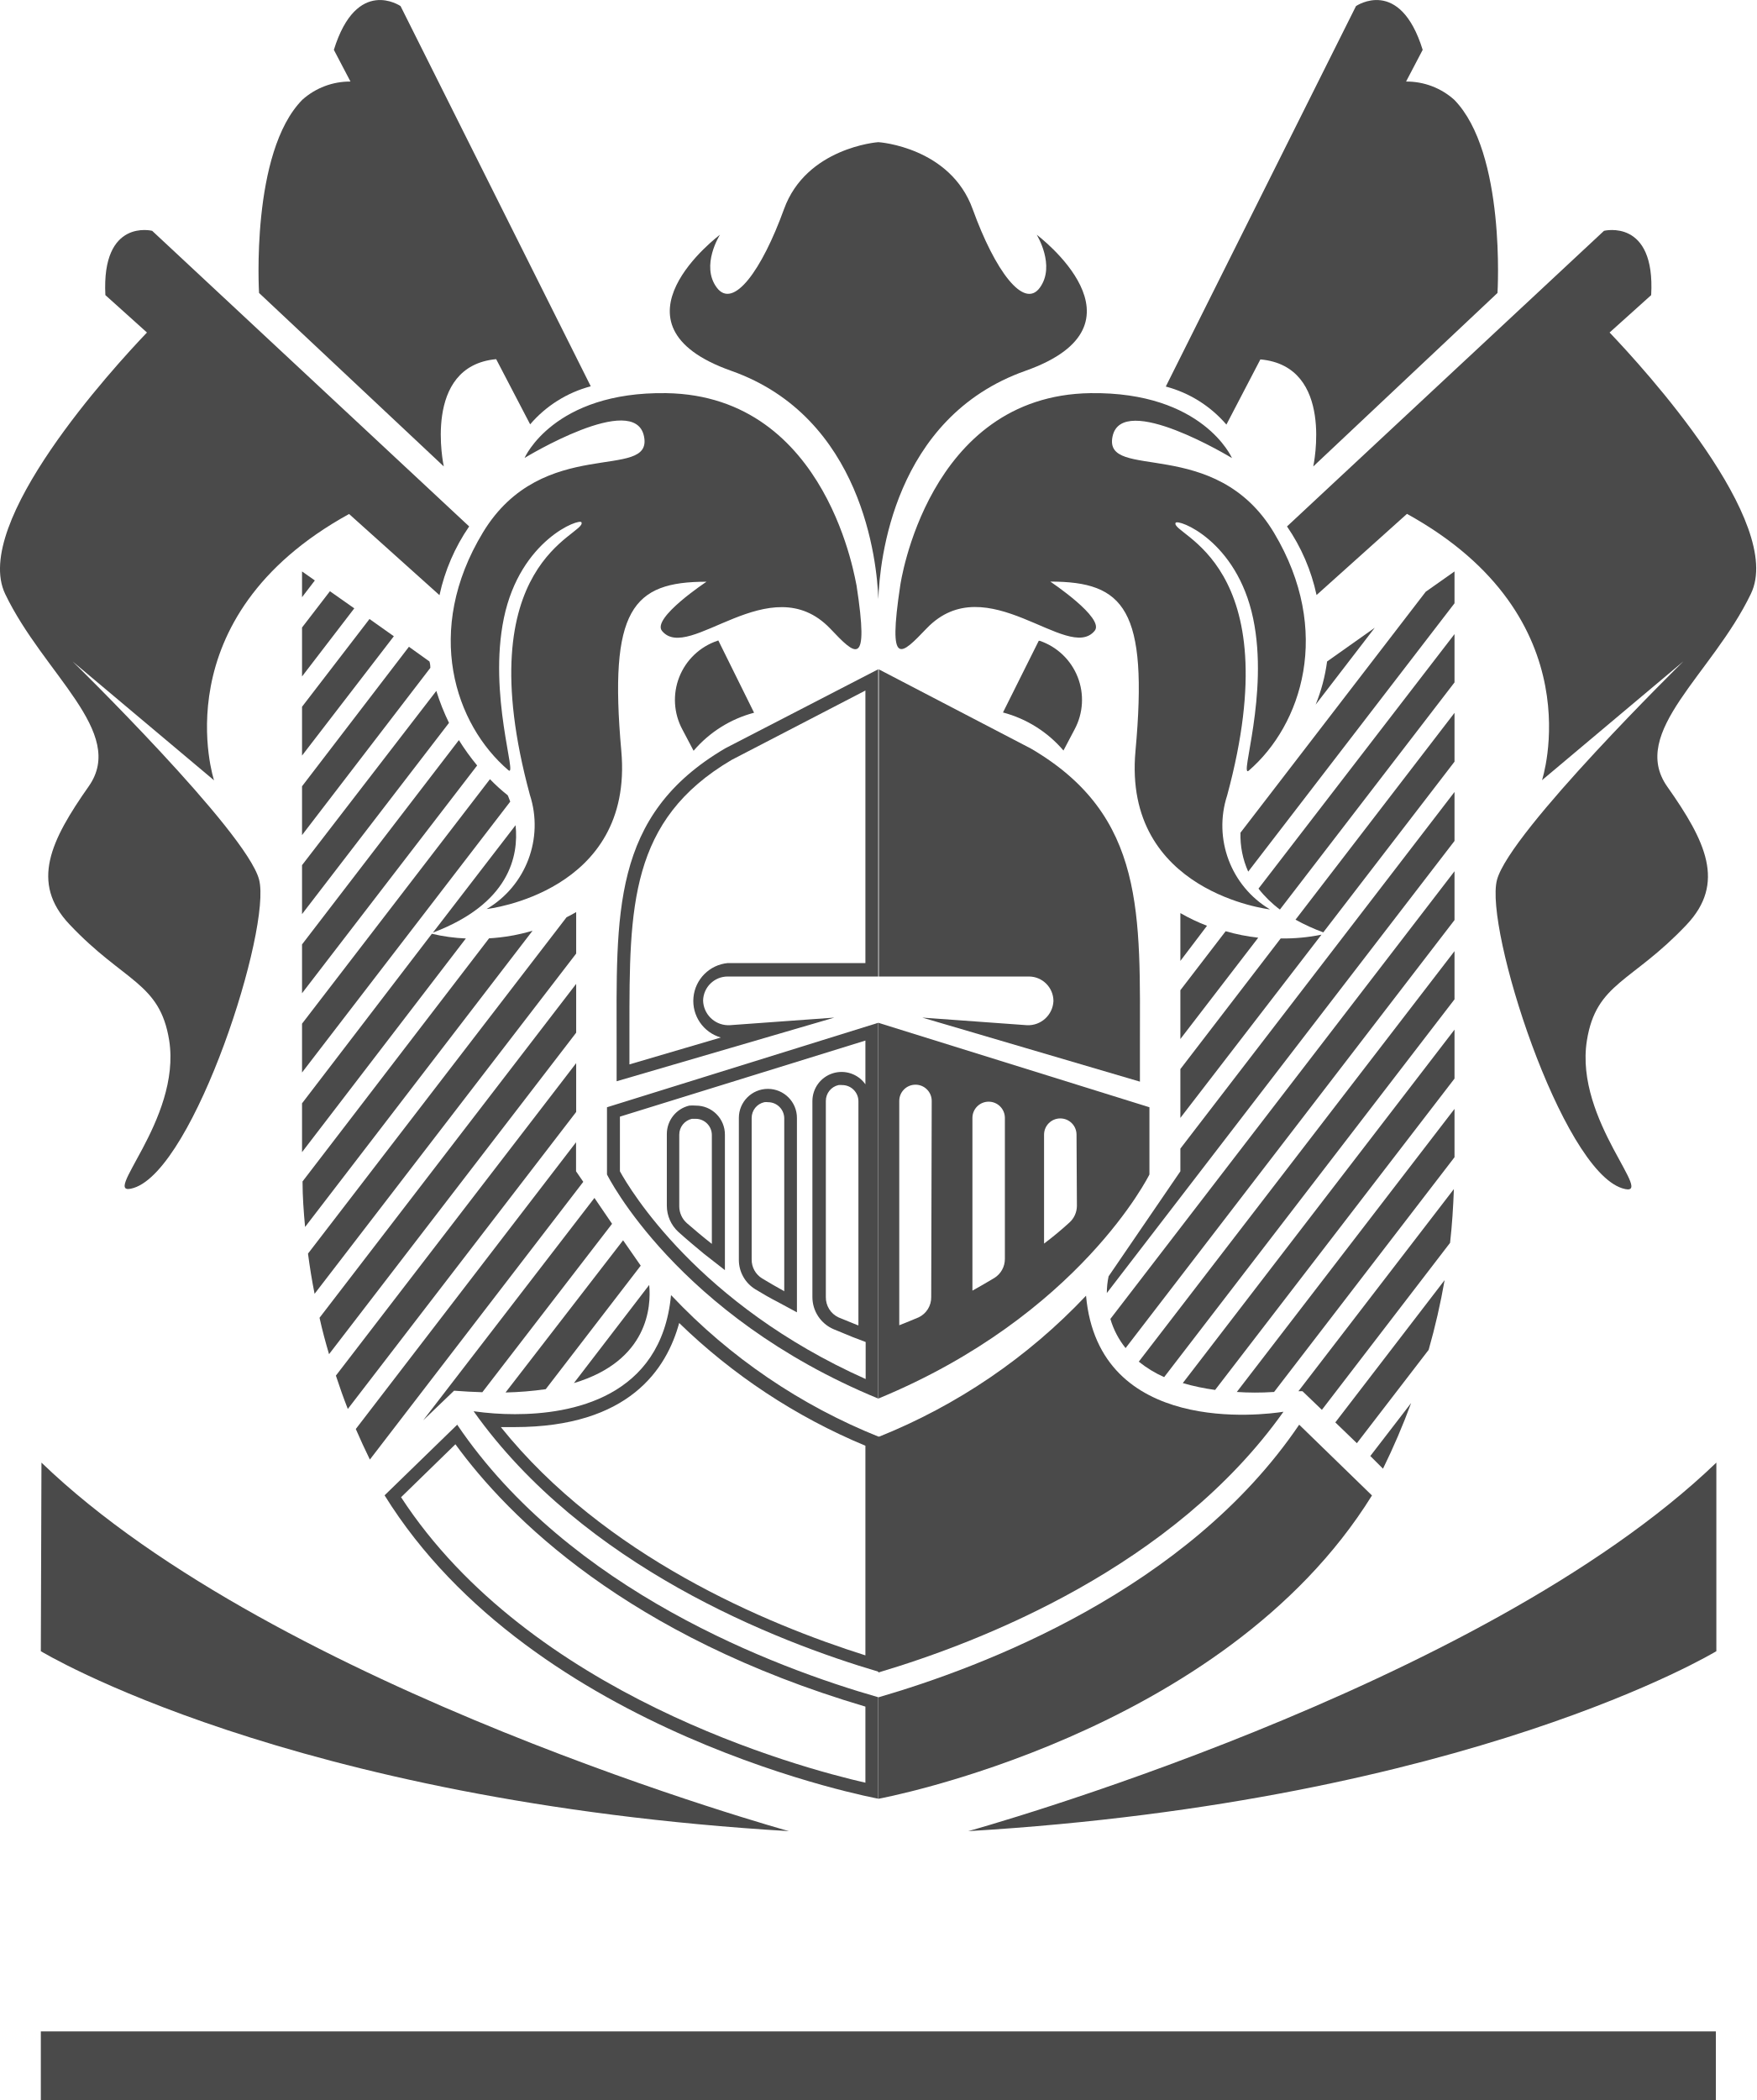
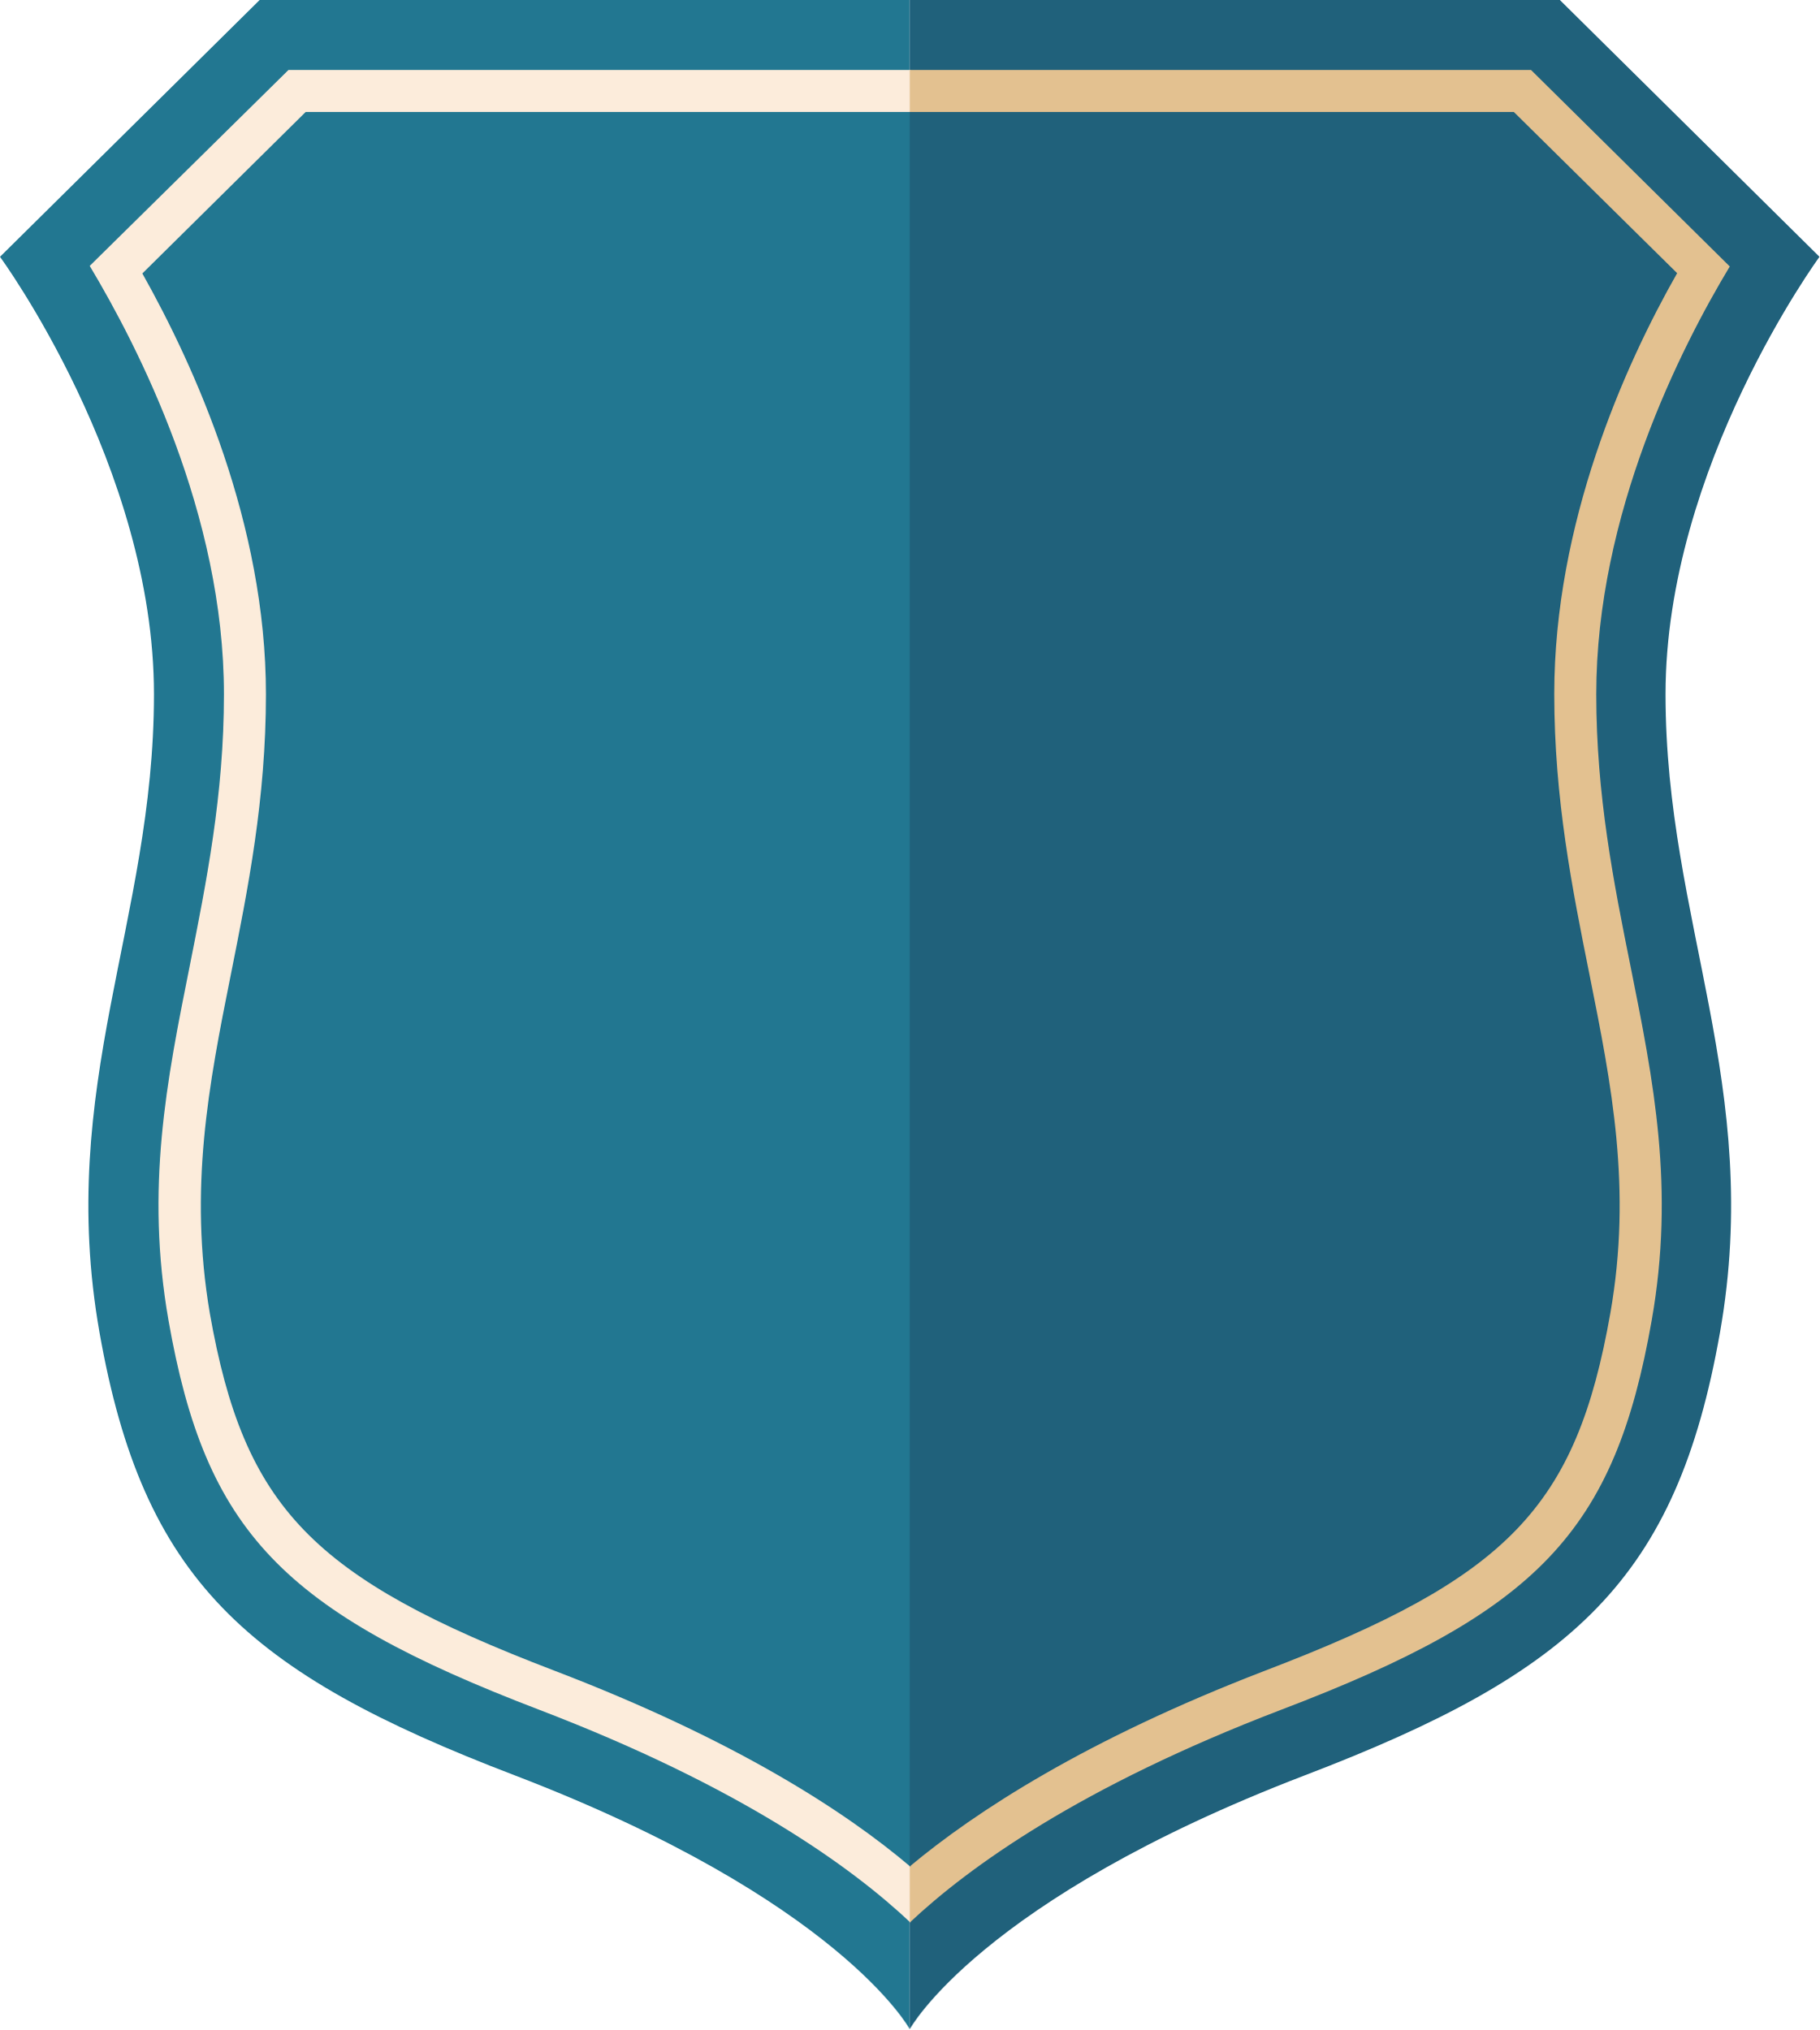
- <svg xmlns="http://www.w3.org/2000/svg" viewBox="0 0 138.53 165.59">
+ <svg xmlns="http://www.w3.org/2000/svg" viewBox="0 0 130 145">
  <defs>
-     <style>.cls-1{fill:#4A4A4A;}</style>
+     <style>.cls-1{fill:#227791;}.cls-2{fill:#20617b;}.cls-3{fill:#fcecdb;}.cls-4{fill:#e3c190;}</style>
  </defs>
  <g id="Capa_2" data-name="Capa 2">
    <g id="OBJECTS">
-       <path class="cls-1" d="M68.25,54.45V75.94H57.39a3,3,0,0,0-.54,5.87l-7.21,2.12V81.1c0-9.55,0-16.44,8.06-21.18l10.55-5.47m1-1.67L57.21,59c-9.07,5.31-8.58,13.1-8.58,23.62v2.64L65.8,80.24l-8.26.6h-.15a2,2,0,0,1-1.94-1.95h0A1.94,1.94,0,0,1,57.39,77H69.26V52.78Z" />
-       <path class="cls-1" d="M53.54,104.3A47,47,0,0,0,68.25,114v16.53c-7.85-2.48-20.57-7.81-28.75-18q.51,0,1.08,0c9,0,12-4.54,13-8.27m-.66-2.13c-.77,8.11-7.91,9.38-12.3,9.38a23.19,23.19,0,0,1-3.27-.23c8.67,12.21,23.76,18.13,32,20.56V113.31a46,46,0,0,1-16.38-11.14Z" />
-       <path class="cls-1" d="M35.92,113.89c4.18,5.74,13.52,15.12,32.33,20.68v6c-5.26-1.2-26.46-6.92-36.62-22.51l4.29-4.18m.15-1.55-5.74,5.58c11.74,18.93,38.93,23.92,38.93,23.92v-8c-8.13-2.33-24.34-8.4-33.19-21.47Z" />
-       <path class="cls-1" d="M68.25,82V85.5a2.3,2.3,0,0,0-4.18,1.31v15.46a2.76,2.76,0,0,0,1.67,2.54l1.53.63,1,.38v2.92C55.08,102.85,49.68,93.8,48.89,92.36V88.05l19.36-6m-5.4,21.49V88.15a2.29,2.29,0,0,0-4.58,0V99.31a2.72,2.72,0,0,0,1.31,2.36c.59.36,1.18.7,1.77,1l1.5.81m-5.68-3.33V89.47a2.28,2.28,0,0,0-2.29-2.29,3.05,3.05,0,0,0-.52,0,2.3,2.3,0,0,0-1.77,2.24v5.66a2.8,2.8,0,0,0,.91,2.06c.62.56,1.3,1.13,2,1.71l1.64,1.28M69.26,80.65,47.87,87.31v5.3s5.48,11.11,21.39,17.67V80.65ZM67.65,104.5c-.52-.21-1-.41-1.52-.62a1.74,1.74,0,0,1-1-1.61V86.81a1.28,1.28,0,0,1,1-1.25,1.43,1.43,0,0,1,.29,0,1.28,1.28,0,0,1,1.28,1.28V104.5Zm-5.81-2.69c-.61-.34-1.19-.67-1.73-1a1.73,1.73,0,0,1-.83-1.5V88.15a1.27,1.27,0,0,1,1-1.24,1,1,0,0,1,.29,0,1.28,1.28,0,0,1,1.28,1.28v13.66ZM56.16,98.1c-.74-.58-1.4-1.14-2-1.66a1.78,1.78,0,0,1-.59-1.31V89.47a1.28,1.28,0,0,1,1-1.25l.29,0a1.28,1.28,0,0,1,1.28,1.28V98.1Z" />
-       <path class="cls-1" d="M69.27,77H81.14a1.94,1.94,0,0,1,1.94,1.94h0A2,2,0,0,1,81,80.84l-8.26-.6L89.9,85.29V82.65c0-10.52.49-18.31-8.59-23.62l-12-6.25V77Z" />
-       <path class="cls-1" d="M69.27,131.88V113.31a46,46,0,0,0,16.38-11.14c1,11.08,14,9.4,15.57,9.15C92.55,123.53,77.46,129.45,69.27,131.88Z" />
-       <path class="cls-1" d="M102.46,112.34l5.74,5.58c-11.74,18.93-38.93,23.92-38.93,23.92v-8C77.4,131.48,93.61,125.41,102.46,112.34Z" />
-       <path class="cls-1" d="M69.27,80.65v29.63c15.9-6.56,21.38-17.67,21.38-17.67v-5.3Zm4.17,21.62a1.74,1.74,0,0,1-1,1.61c-.49.21-1,.41-1.52.62V86.81a1.28,1.28,0,1,1,2.56,0Zm5.81-3a1.76,1.76,0,0,1-.83,1.5c-.55.33-1.12.66-1.73,1V88.15a1.28,1.28,0,0,1,2.56,0Zm5.68-4.18a1.78,1.78,0,0,1-.59,1.31c-.57.52-1.23,1.08-2,1.66V89.47a1.28,1.28,0,1,1,2.56,0Z" />
-       <path class="cls-1" d="M52.54,31c-8.9-.13-11.17,5.11-11.17,5.11s8.69-5.3,9.42-1.7-8-.19-12.7,7.57-2.21,15.15,2,18.75c.76.65-1.61-5.94-.35-12,1.29-6.18,6-7.89,6.12-7.54.4,1-9.09,3-4.07,21.49a7.69,7.69,0,0,1-3.41,9S50,70.39,49,59.22s.88-13.35,6.72-13.35c0,0-4.34,2.87-3.51,3.88,2.11,2.56,8.53-5.11,13.26-.19,2,2.11,3.1,3.22,2.08-3.4C67.5,46.16,65.42,31.2,52.54,31ZM96.78,62.72c5-18.46-4.47-20.53-4.07-21.49.15-.35,4.83,1.36,6.12,7.54,1.26,6-1.11,12.62-.35,12,4.17-3.6,6.63-11,2-18.75S87,38,87.74,34.42s9.42,1.7,9.42,1.7S94.89,30.88,86,31c-12.88.19-15,15.15-15,15.15-1,6.62.06,5.51,2.08,3.4,4.73-4.92,11.15,2.75,13.25.19.83-1-3.5-3.88-3.5-3.88,5.84,0,7.74,2.18,6.72,13.35s10.61,12.5,10.61,12.5A7.69,7.69,0,0,1,96.78,62.72ZM80.87,29.24c10.35-3.66.89-10.73.89-10.73s1.51,2.43.25,4.17-3.54-1.32-5.3-6.19-7.35-5.28-7.44-5.28h0c-.09,0-5.69.45-7.44,5.28s-4,7.93-5.3,6.19.25-4.17.25-4.17-9.47,7.07.89,10.73,11.5,15.06,11.6,18v.14a1.34,1.34,0,0,1,0,.19v-.33C69.37,44.3,70.43,32.93,80.87,29.24Z" />
-       <path class="cls-1" d="M26.33,3.93l1.31,2.5a5.63,5.63,0,0,0-3.79,1.43C19.75,12,20.43,23.1,20.43,23.1L35,36.78s-1.73-7.91,4.13-8.46l2.68,5.14a9.5,9.5,0,0,1,4.78-3L31.59.48S28.14-1.89,26.33,3.93Zm30.24,46.6a4.92,4.92,0,0,0-2.75,7l.88,1.67a9.44,9.44,0,0,1,4.77-3L56.65,50.5ZM8.31,23.27l3.28,2.95C8.93,29-2.27,41.24.41,46.84,3.45,53.17,10,57.73,7,62s-4.63,7.6-1.52,10.89c4.31,4.57,7.12,4.56,7.86,9.13,1,6.33-5.65,12.55-2.79,11.65,4.81-1.52,10.89-20.52,9.88-24.32S5.73,52.16,5.73,52.16l11.15,9.37s-4.23-12.81,10.65-21l7.13,6.4A15.23,15.23,0,0,1,37,41.51L12,18.2S8,17.19,8.31,23.27Zm118.63,2.95,3.28-2.95c.34-6.08-3.72-5.07-3.72-5.07l-25,23.31a15.13,15.13,0,0,1,2.33,5.41l7.13-6.4c14.88,8.2,10.65,21,10.65,21l11.15-9.37s-13.69,13.43-14.7,17.23,5.07,22.8,9.88,24.32c2.86.9-3.8-5.32-2.79-11.65.73-4.57,3.55-4.56,7.86-9.13,3.11-3.29,1.52-6.58-1.52-10.89s3.55-8.87,6.59-15.2C140.8,41.24,129.6,29,126.94,26.22ZM103.57,36.78,118.1,23.1s.68-11.07-3.42-15.24a5.63,5.63,0,0,0-3.79-1.43l1.31-2.5c-1.81-5.82-5.26-3.45-5.26-3.45l-15,30a9.5,9.5,0,0,1,4.78,3l2.68-5.14C105.29,28.87,103.57,36.78,103.57,36.78ZM82,50.53l-.08,0-2.82,5.65a9.44,9.44,0,0,1,4.77,3l.88-1.67A4.92,4.92,0,0,0,82,50.53Z" />
-       <path class="cls-1" d="M114.71,72.55V68.7L87.57,104a6.62,6.62,0,0,0,1.2,2.3Z" />
-       <path class="cls-1" d="M104.22,73.7A15.09,15.09,0,0,1,101,74l-7.91,10.3v3.85Z" />
-       <path class="cls-1" d="M95.19,73a15.05,15.05,0,0,1-2.1-1v3.77Z" />
-       <path class="cls-1" d="M114.71,78.8V75l-24.9,32.37a9.09,9.09,0,0,0,2,1.22Z" />
-       <path class="cls-1" d="M111.29,110.63l-3.22,4.18,1,1A54.16,54.16,0,0,0,111.29,110.63Z" />
-       <path class="cls-1" d="M114.71,85.05V81.19L93.28,109.06a17.76,17.76,0,0,0,2.55.54Z" />
-       <path class="cls-1" d="M112.67,106.44a54.08,54.08,0,0,0,1.26-5.5l-8.62,11.22,1.7,1.64Z" />
-       <path class="cls-1" d="M114.71,87.44,97.54,109.76c.9.06,1.88.07,2.94,0l14.23-18.51Z" />
-       <path class="cls-1" d="M114.71,62.45,93.09,90.57v1.79l-5.66,8.28a6.31,6.31,0,0,0-.14,1.32l27.42-35.65Z" />
-       <path class="cls-1" d="M46.88,94.46,33.37,112l2.44-2.34c.79.06,1.52.1,2.23.12L48.27,96.5Z" />
-       <path class="cls-1" d="M114.66,93.76,102.4,109.7l.32,0,1.53,1.47L114.36,98C114.52,96.59,114.61,95.17,114.66,93.76Z" />
-       <path class="cls-1" d="M99.25,70.07a8.86,8.86,0,0,0,1.69,1.65l13.77-17.91V50Z" />
-       <path class="cls-1" d="M98.44,68.73l16.27-21.16V45.06l-2.27,1.6-14.61,19A7,7,0,0,0,98.44,68.73Z" />
-       <path class="cls-1" d="M114.71,56.21,102.17,72.52a16.15,16.15,0,0,0,2.19,1l10.35-13.46Z" />
-       <path class="cls-1" d="M103.76,55.56l4.66-6.06-3.76,2.66A13.9,13.9,0,0,1,103.76,55.56Z" />
-       <path class="cls-1" d="M99.23,73.94a15.54,15.54,0,0,1-2.57-.51l-3.57,4.65v3.85Z" />
-       <path class="cls-1" d="M45.44,75.19V71.92c-.25.15-.51.28-.76.41L24.29,98.85c.14,1.06.31,2.12.52,3.17Z" />
-       <path class="cls-1" d="M45.44,81.43V77.58L25.2,103.91c.22,1,.47,1.92.75,2.87Z" />
-       <path class="cls-1" d="M45.44,87.68V83.83L26.49,108.47c.29.89.6,1.76.94,2.63Z" />
-       <path class="cls-1" d="M42,73.39a15.2,15.2,0,0,1-3.43.6L23.86,93.16c0,1.2.09,2.4.2,3.59Z" />
-       <path class="cls-1" d="M46,93.19l-.57-.83V90.07L28.06,112.68c.35.81.72,1.61,1.11,2.41Z" />
-       <path class="cls-1" d="M51.2,101.32l-5.94,7.74C51.14,107.3,51.36,103,51.2,101.32Z" />
-       <path class="cls-1" d="M50.53,99.8l-1.39-2-9.27,12a26.38,26.38,0,0,0,3.17-.26Z" />
-       <polygon class="cls-1" points="27.94 47.97 26.02 46.62 23.82 49.48 23.82 53.34 27.94 47.97" />
-       <path class="cls-1" d="M36.74,74a14,14,0,0,1-2.68-.37L23.82,87v3.85Z" />
-       <polygon class="cls-1" points="31.06 50.17 29.14 48.81 23.82 55.73 23.82 59.58 31.06 50.17" />
-       <polygon class="cls-1" points="23.82 47.09 24.83 45.77 23.82 45.06 23.82 47.09" />
-       <path class="cls-1" d="M33.94,52.66c0-.31-.07-.5-.07-.5L32.25,51,23.82,62v3.85Z" />
-       <path class="cls-1" d="M40.66,65.07l-6.52,8.47C40.17,71.26,40.92,67.5,40.66,65.07Z" />
-       <path class="cls-1" d="M35.41,57a17.76,17.76,0,0,1-1-2.52L23.82,68.22v3.86Z" />
-       <path class="cls-1" d="M40.24,63.21c-.11-.31-.2-.5-.2-.5a14.41,14.41,0,0,1-1.4-1.27L23.82,80.72v3.85Z" />
-       <path class="cls-1" d="M37.63,60.36a18.62,18.62,0,0,1-1.44-2L23.82,74.47v3.85Z" />
-       <rect class="cls-1" x="3.22" y="160.18" width="132.1" height="5.41" />
-       <path class="cls-1" d="M3.22,130.2s19.42,11.82,59,14.19c0,0-40.37-11.15-58.95-29.06Zm73.14,14.19c39.53-2.37,59-14.19,59-14.19V115.33C116.73,133.24,76.36,144.39,76.36,144.39Z" />
+       <path class="cls-1" d="M65,145V0H18.55L0,18.35s11,15,11,31.26-7,28-3.89,45.61,10.41,24.28,29.66,31.64C60,135.77,65,145,65,145Z" />
+       <path class="cls-2" d="M65,145V0h46.45L130,18.35s-11,15-11,31.26,7,28,3.89,45.61-10.41,24.28-29.66,31.64C70,135.77,65,145,65,145Z" />
+       <path class="cls-3" d="M6.41,19C9.89,24.82,16,36.72,16,49.61c0,7.2-1.26,13.45-2.46,19.49-1.63,8.13-3.16,15.8-1.5,25.26,2.65,15.07,8.1,20.79,26.52,27.83,14.28,5.47,22.24,11.18,26.49,15.19V5H20.61Z" />
+       <path class="cls-4" d="M65,137.38c4.25-4,12.21-9.72,26.5-15.19,18.41-7,23.86-12.76,26.51-27.83,1.67-9.46.13-17.13-1.5-25.26-1.21-6-2.46-12.29-2.46-19.49,0-12.89,6.06-24.79,9.54-30.57L109.39,5H65V137.38Z" />
+       <path class="cls-1" d="M10.17,19.54C13.9,26.18,19,37.42,19,49.61c0,7.49-1.28,13.89-2.52,20.09-1.57,7.83-3,15.23-1.49,24.14,2.45,13.9,7.28,18.91,24.64,25.55,12.8,4.9,20.71,10,25.42,14V8H21.84Z" />
+       <path class="cls-2" d="M65,133.37c4.71-3.93,12.62-9.08,25.42-14,17.36-6.64,22.19-11.65,24.64-25.55,1.56-8.91.08-16.31-1.49-24.16-1.24-6.18-2.52-12.58-2.52-20.07,0-12.19,5-23.43,8.78-30.07L108.16,8H65V133.37Z" />
    </g>
  </g>
</svg>
